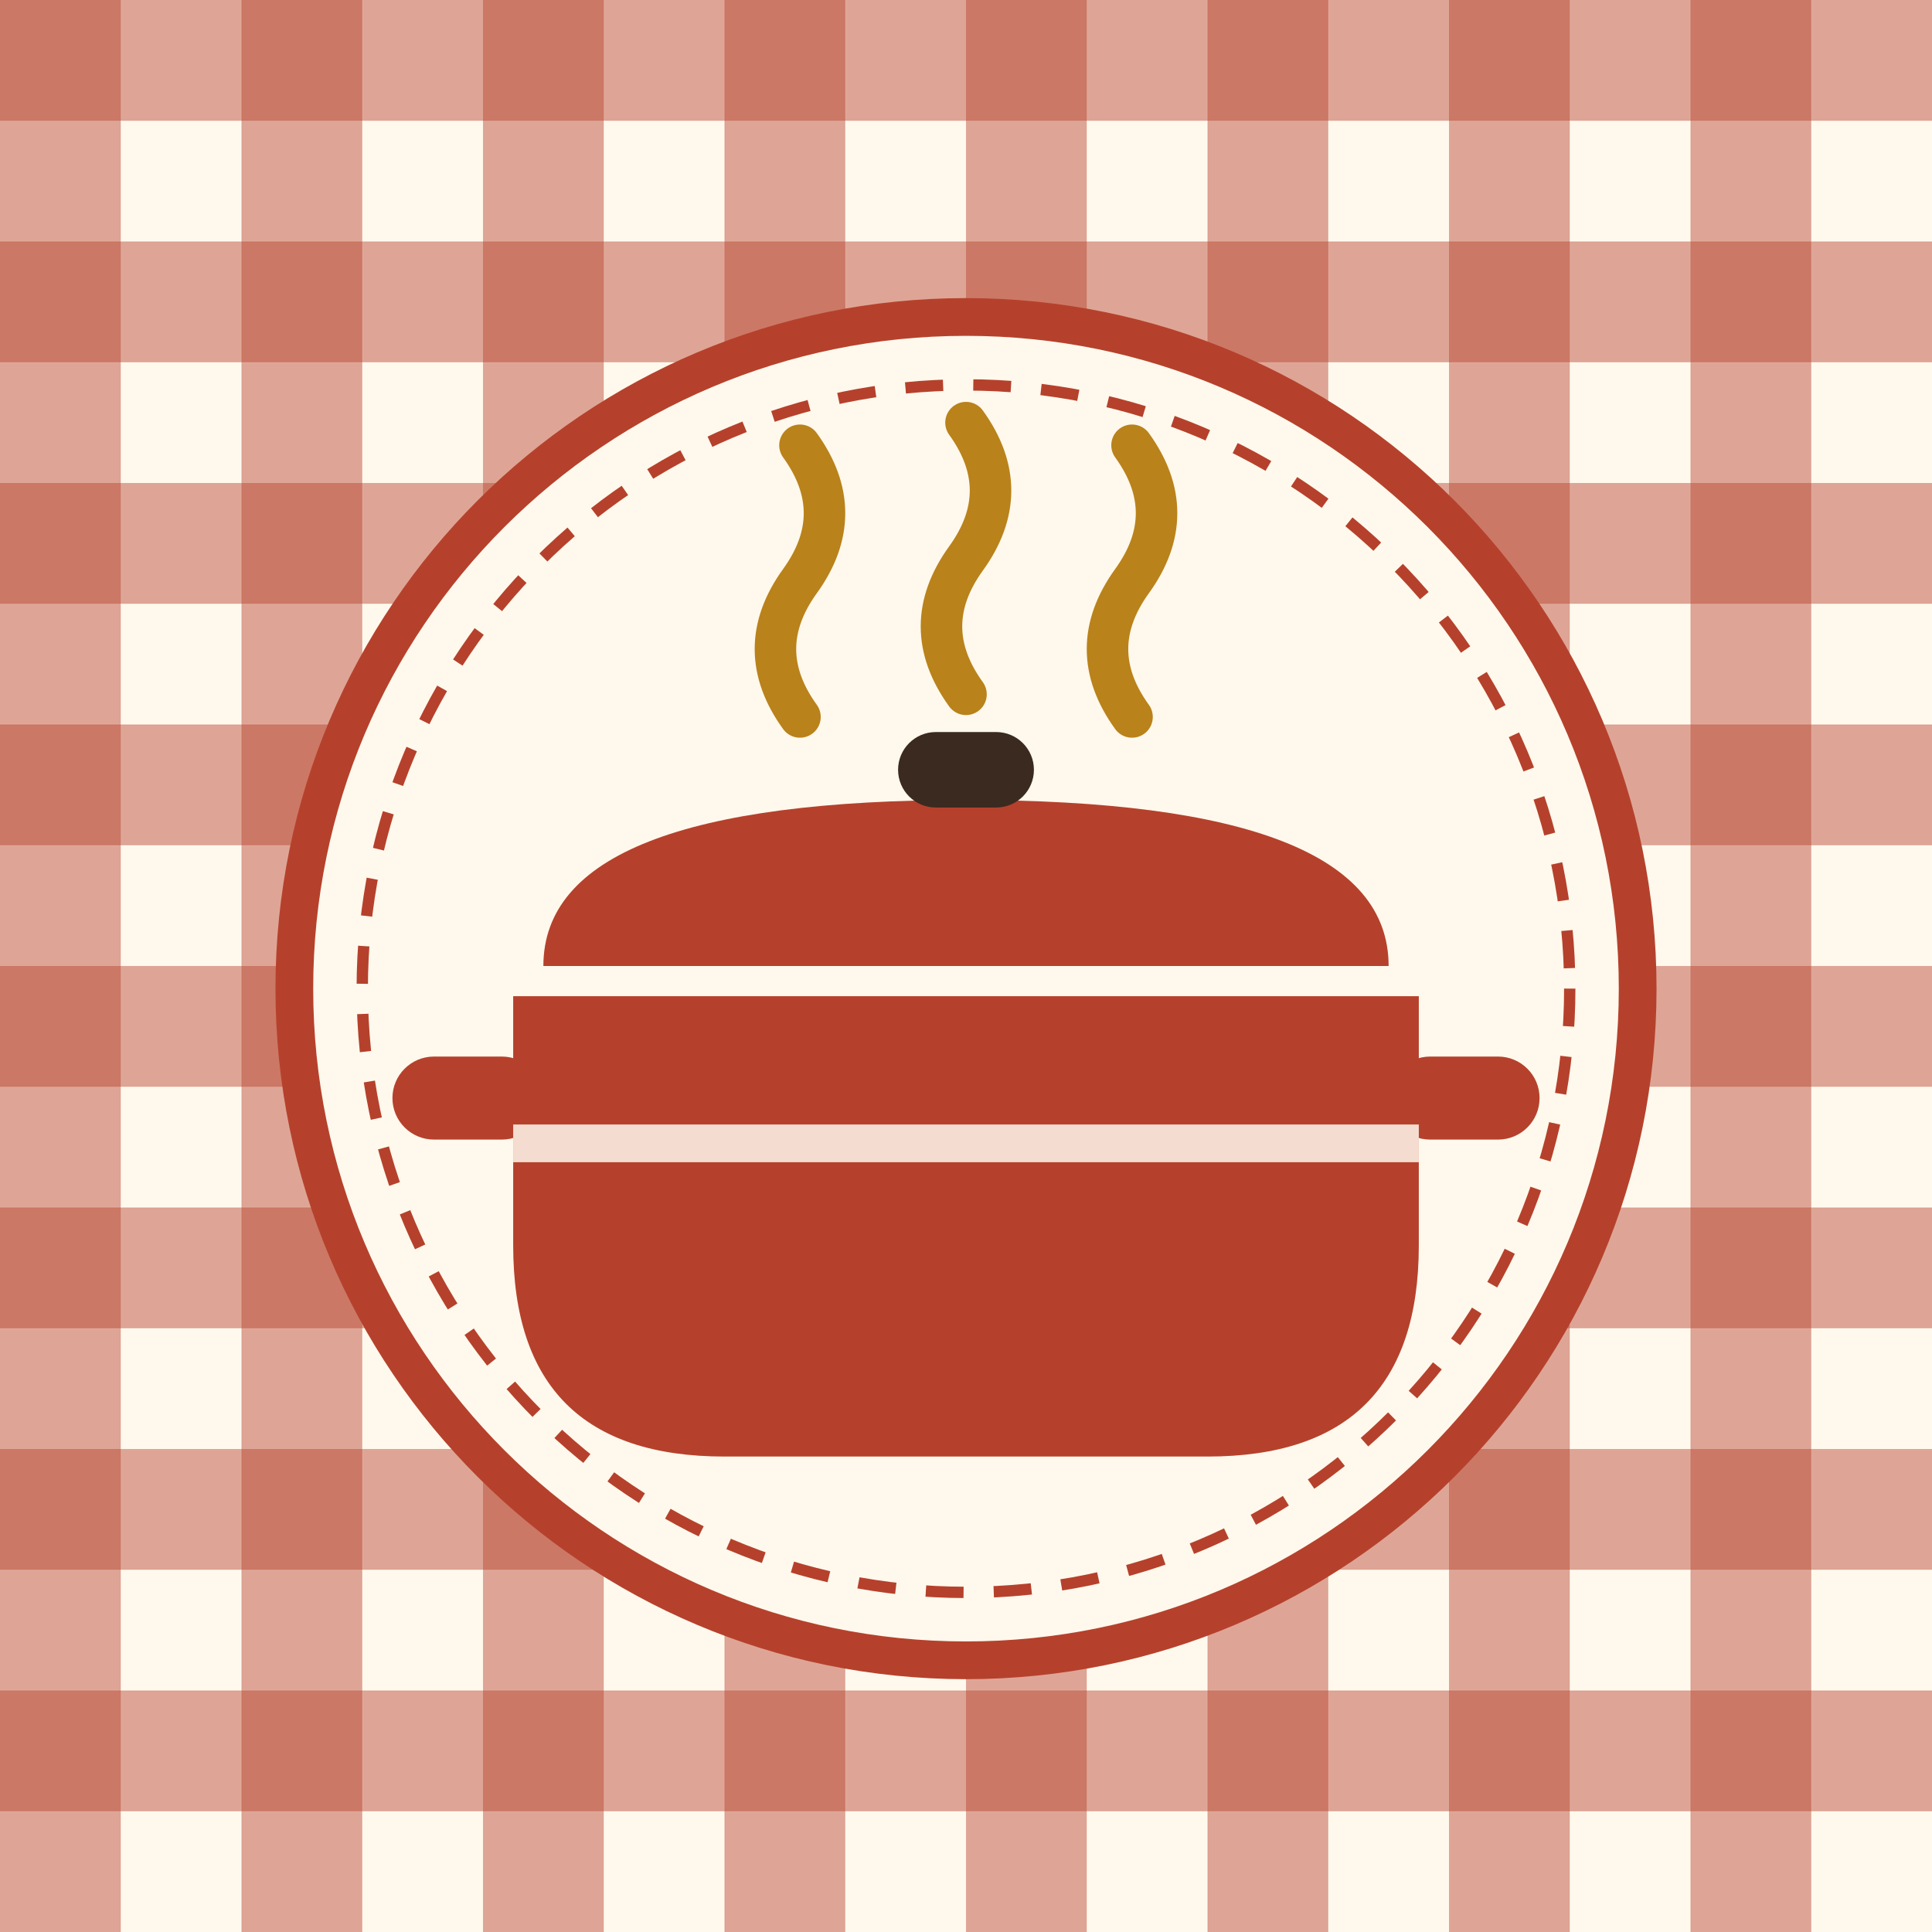
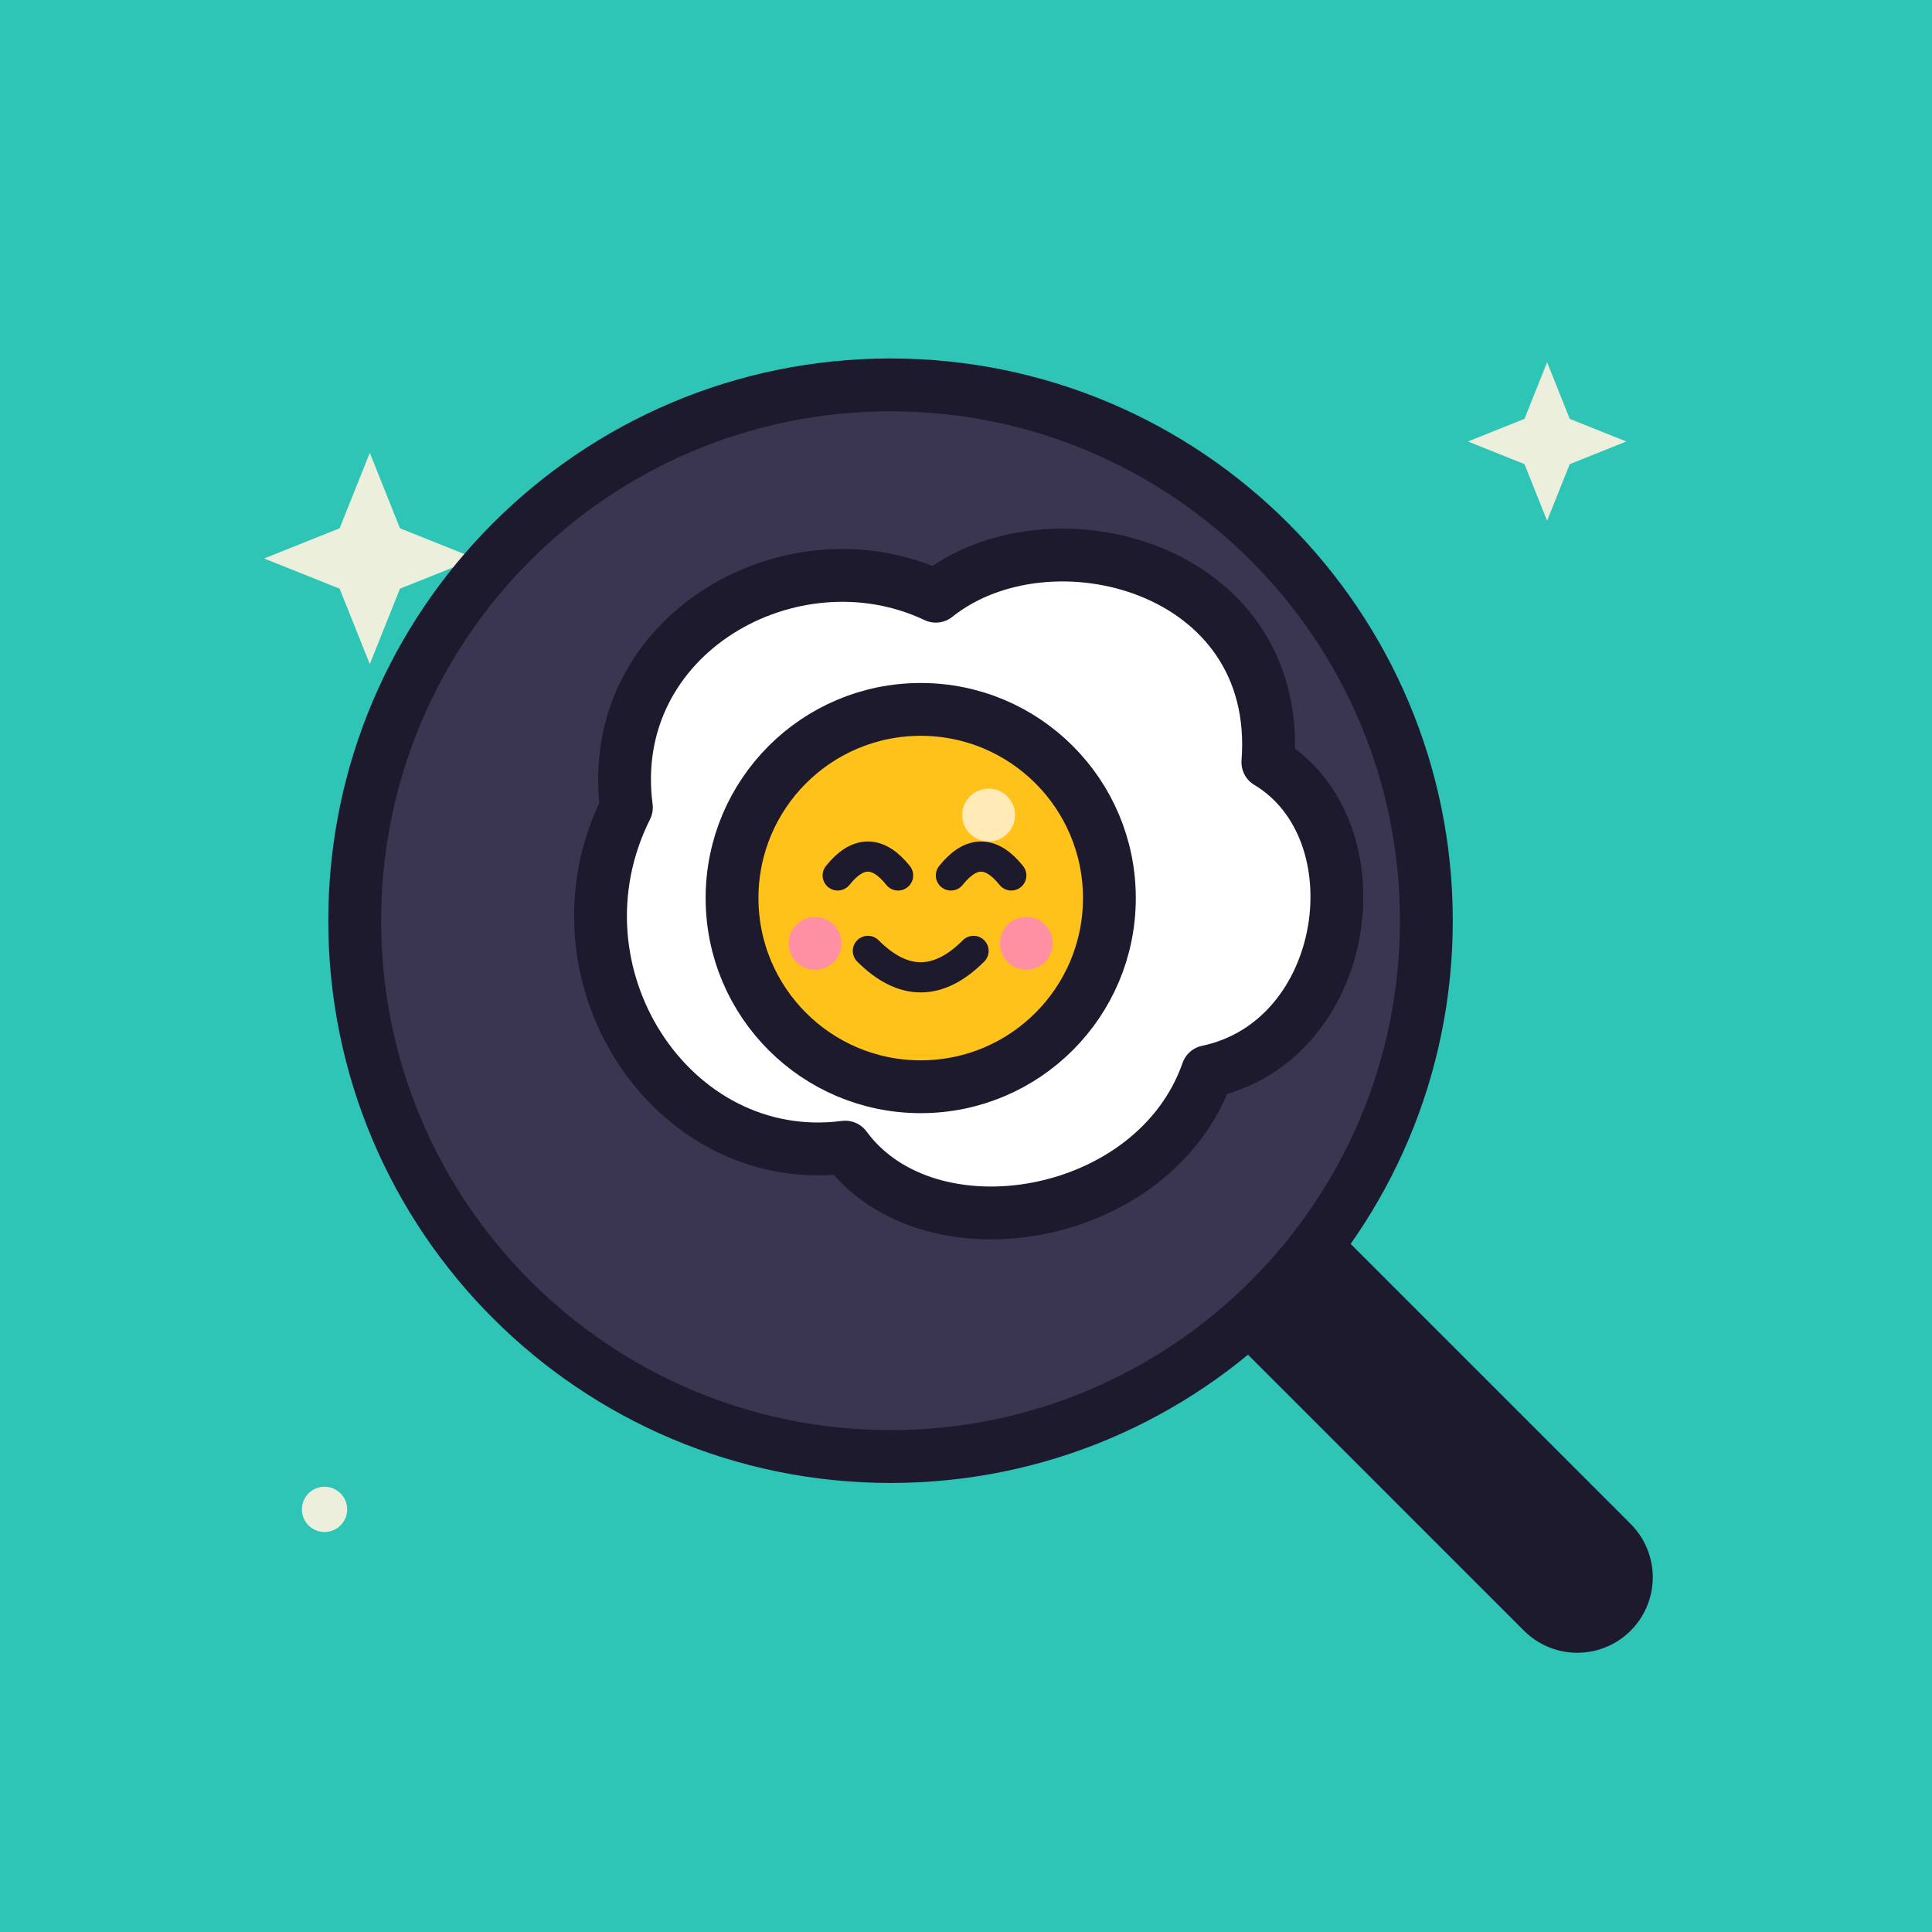
<svg xmlns="http://www.w3.org/2000/svg" viewBox="0 0 512 512">
-   <defs>
-     <pattern id="g" width="64" height="64" patternUnits="userSpaceOnUse">
-       <rect width="64" height="64" fill="#FFF8EC" />
-       <rect width="32" height="64" fill="#B5412C" opacity=".45" />
-       <rect width="64" height="32" fill="#B5412C" opacity=".45" />
-     </pattern>
-   </defs>
-   <rect width="512" height="512" fill="url(#g)" />
-   <circle cx="256" cy="262" r="178" fill="#FFF8EC" />
-   <circle cx="256" cy="262" r="178" fill="none" stroke="#B5412C" stroke-width="10" />
-   <circle cx="256" cy="262" r="160" fill="none" stroke="#B5412C" stroke-width="3" stroke-dasharray="10 8" />
-   <g transform="translate(256 286)">
-     <g fill="none" stroke="#B9821A" stroke-width="11" stroke-linecap="round">
-       <path d="M-44 -96 q-13 -18 0 -36 q13 -18 0 -36" />
-       <path d="M0 -102 q-13 -18 0 -36 q13 -18 0 -36" />
-       <path d="M44 -96 q-13 -18 0 -36 q13 -18 0 -36" />
-     </g>
-     <path d="M-112 -30 Q-112 -74 0 -74 Q112 -74 112 -30 Z" fill="#B5412C" />
-     <rect x="-18" y="-92" width="36" height="20" rx="10" fill="#3A2A1F" />
-     <path d="M-120 -22 H120 V44 Q120 100 64 100 H-64 Q-120 100 -120 44 Z" fill="#B5412C" />
-     <rect x="-152" y="-6" width="40" height="22" rx="11" fill="#B5412C" />
-     <rect x="112" y="-6" width="40" height="22" rx="11" fill="#B5412C" />
-     <rect x="-120" y="12" width="240" height="10" fill="#FFF8EC" opacity=".85" />
+   <rect width="512" height="512" fill="#2EC4B6" />
+   <g fill="#FFF4E0" opacity=".9">
+     <path d="M98 120l8 20 20 8-20 8-8 20-8-20-20-8 20-8z" />
+     <path d="M410 96l6 15 15 6-15 6-6 15-6-15-15-6 15-6z" />
+     <circle cx="420" cy="410" r="8" />
+     <circle cx="86" cy="400" r="6" />
  </g>
+   <g stroke="#1E1A2E" stroke-width="14" stroke-linecap="round" stroke-linejoin="round">
+     <path d="M340 340l78 78" stroke-width="40" />
+     <circle cx="236" cy="244" r="142" fill="#3A3550" />
+     <path d="M166 214c-6-46 44-74 82-56 30-24 92-8 88 44 30 18 22 74-16 82-14 40-74 50-96 20-46 6-80-46-58-90z" fill="#FFFFFF" />
+     <circle cx="244" cy="238" r="50" fill="#FFC21A" />
+   </g>
+   <path d="M222 232q8-10 16 0M252 232q8-10 16 0" fill="none" stroke="#1E1A2E" stroke-width="8" stroke-linecap="round" />
+   <path d="M230 252q14 14 28 0" fill="none" stroke="#1E1A2E" stroke-width="8" stroke-linecap="round" />
+   <circle cx="216" cy="250" r="7" fill="#FF8FA3" />
+   <circle cx="272" cy="250" r="7" fill="#FF8FA3" />
+   <circle cx="262" cy="216" r="7" fill="#FFF4E0" opacity=".8" />
</svg>
